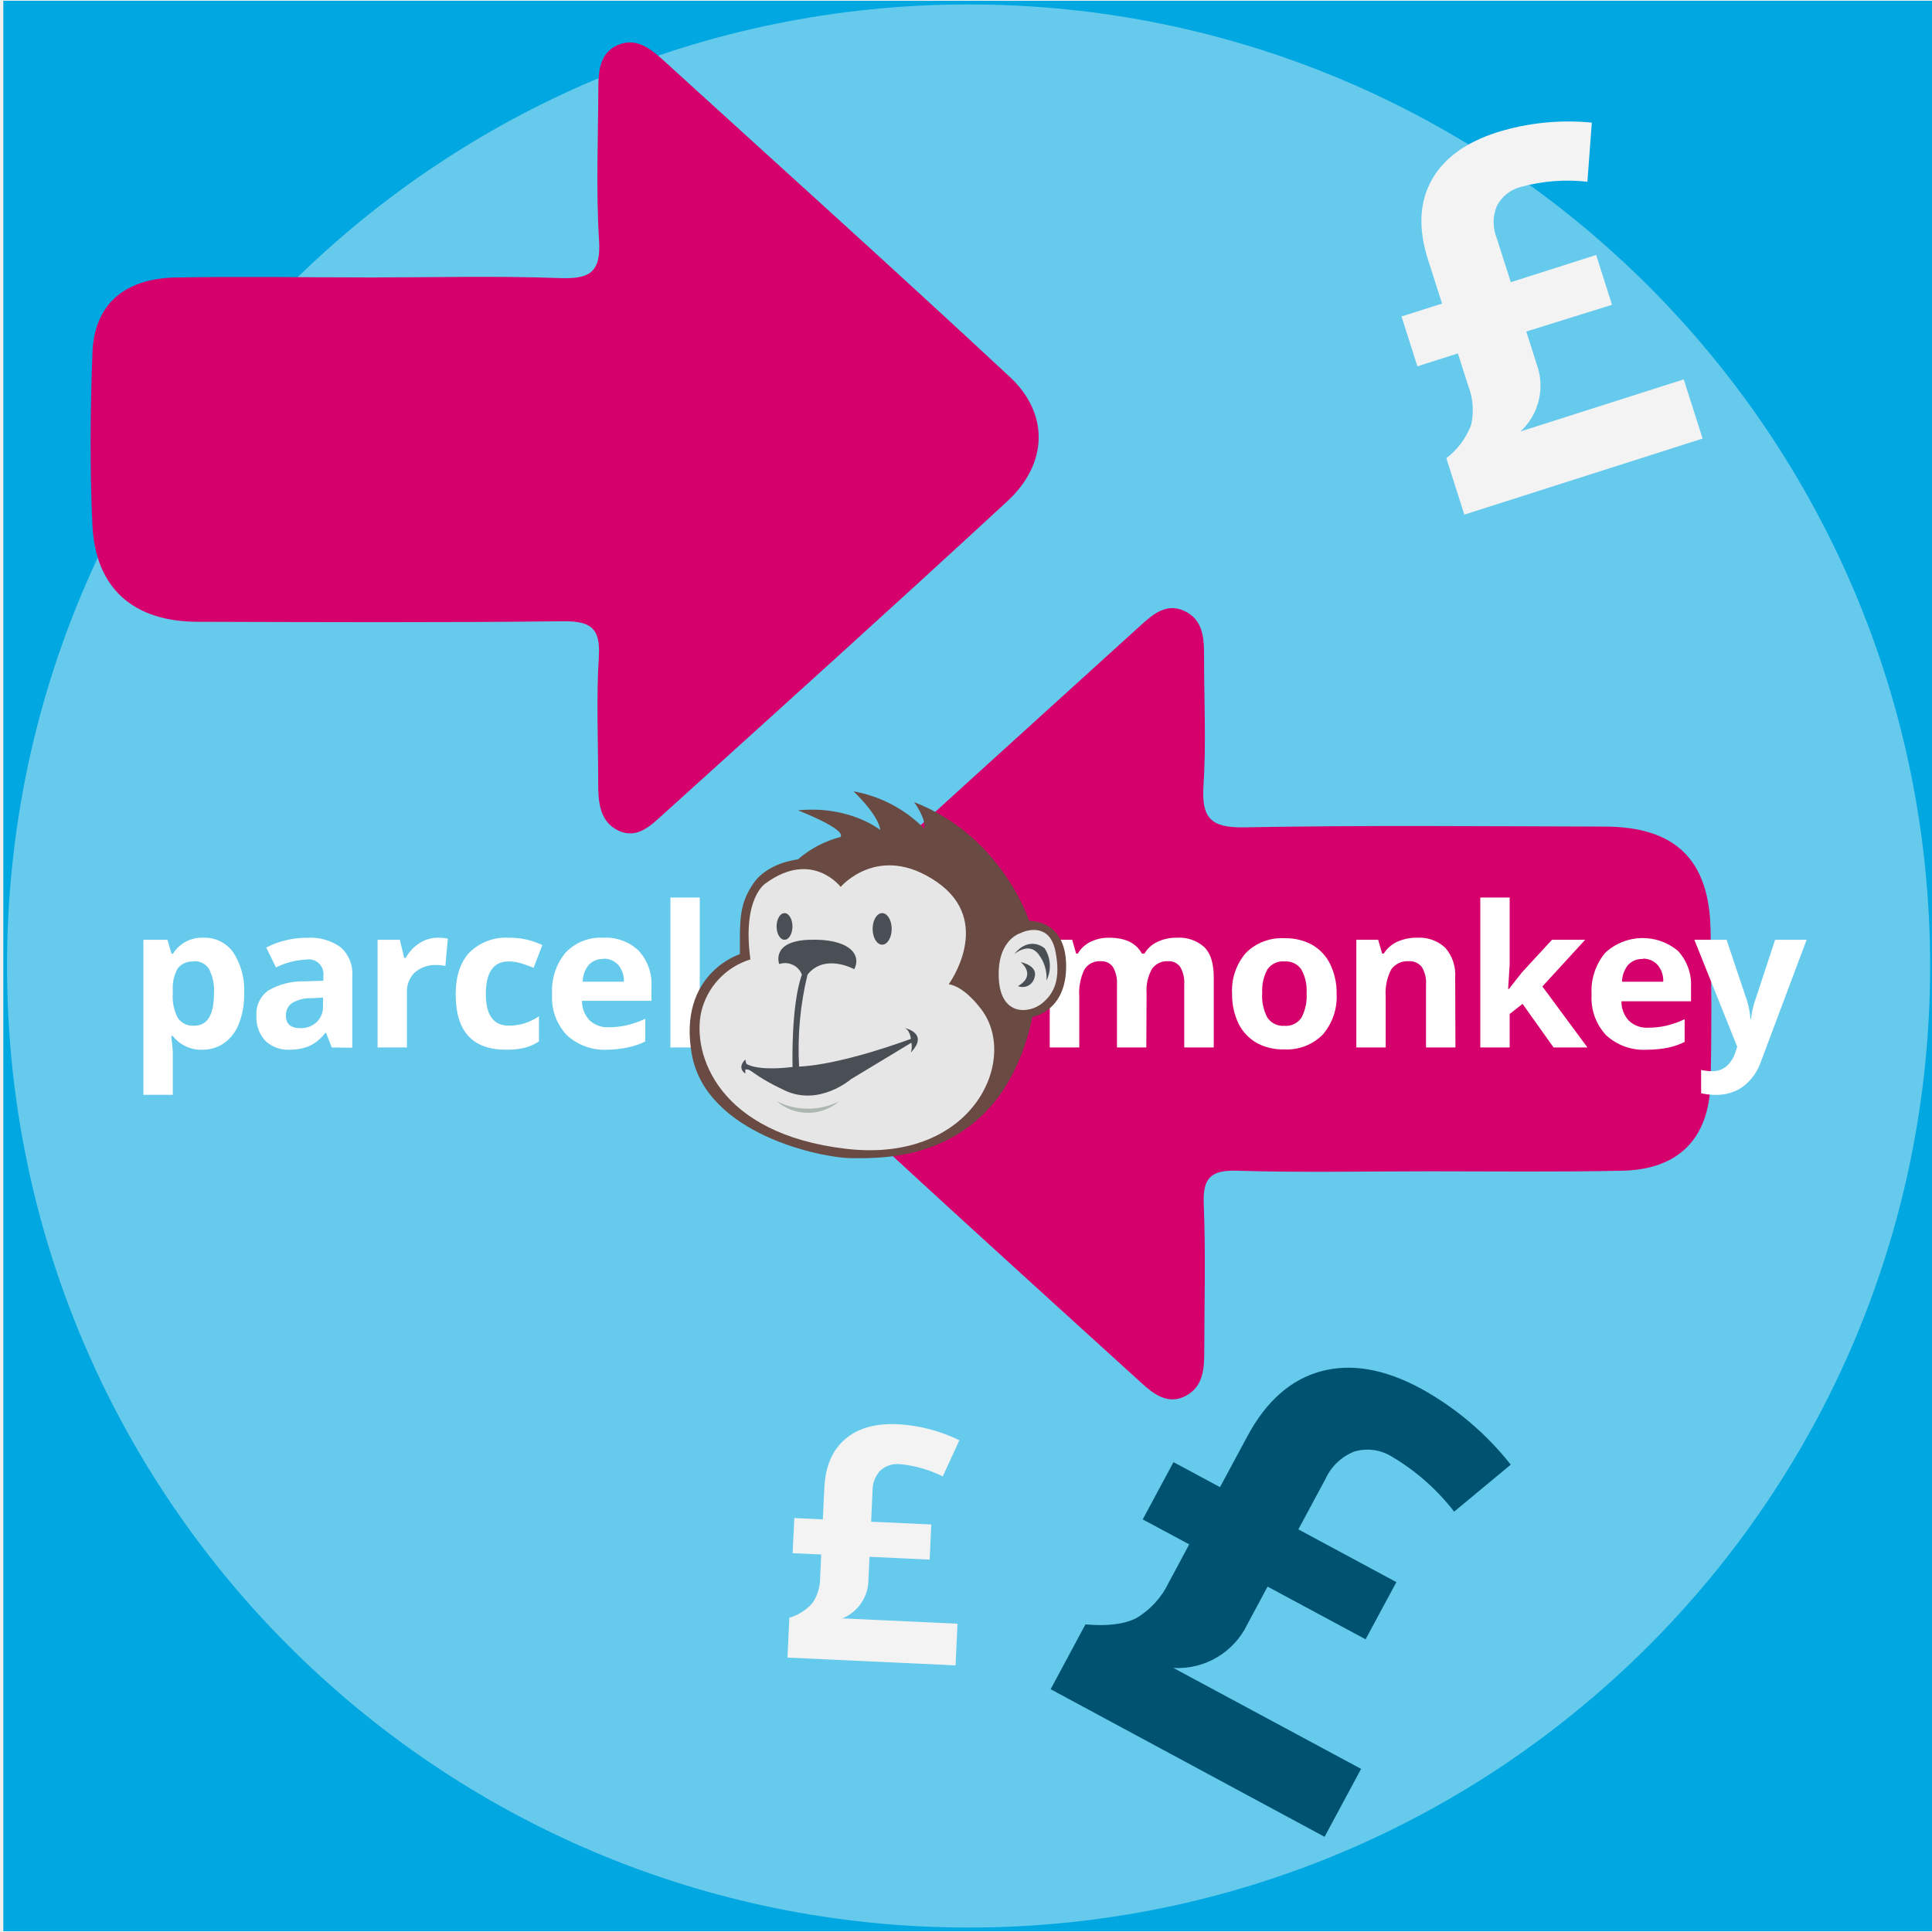
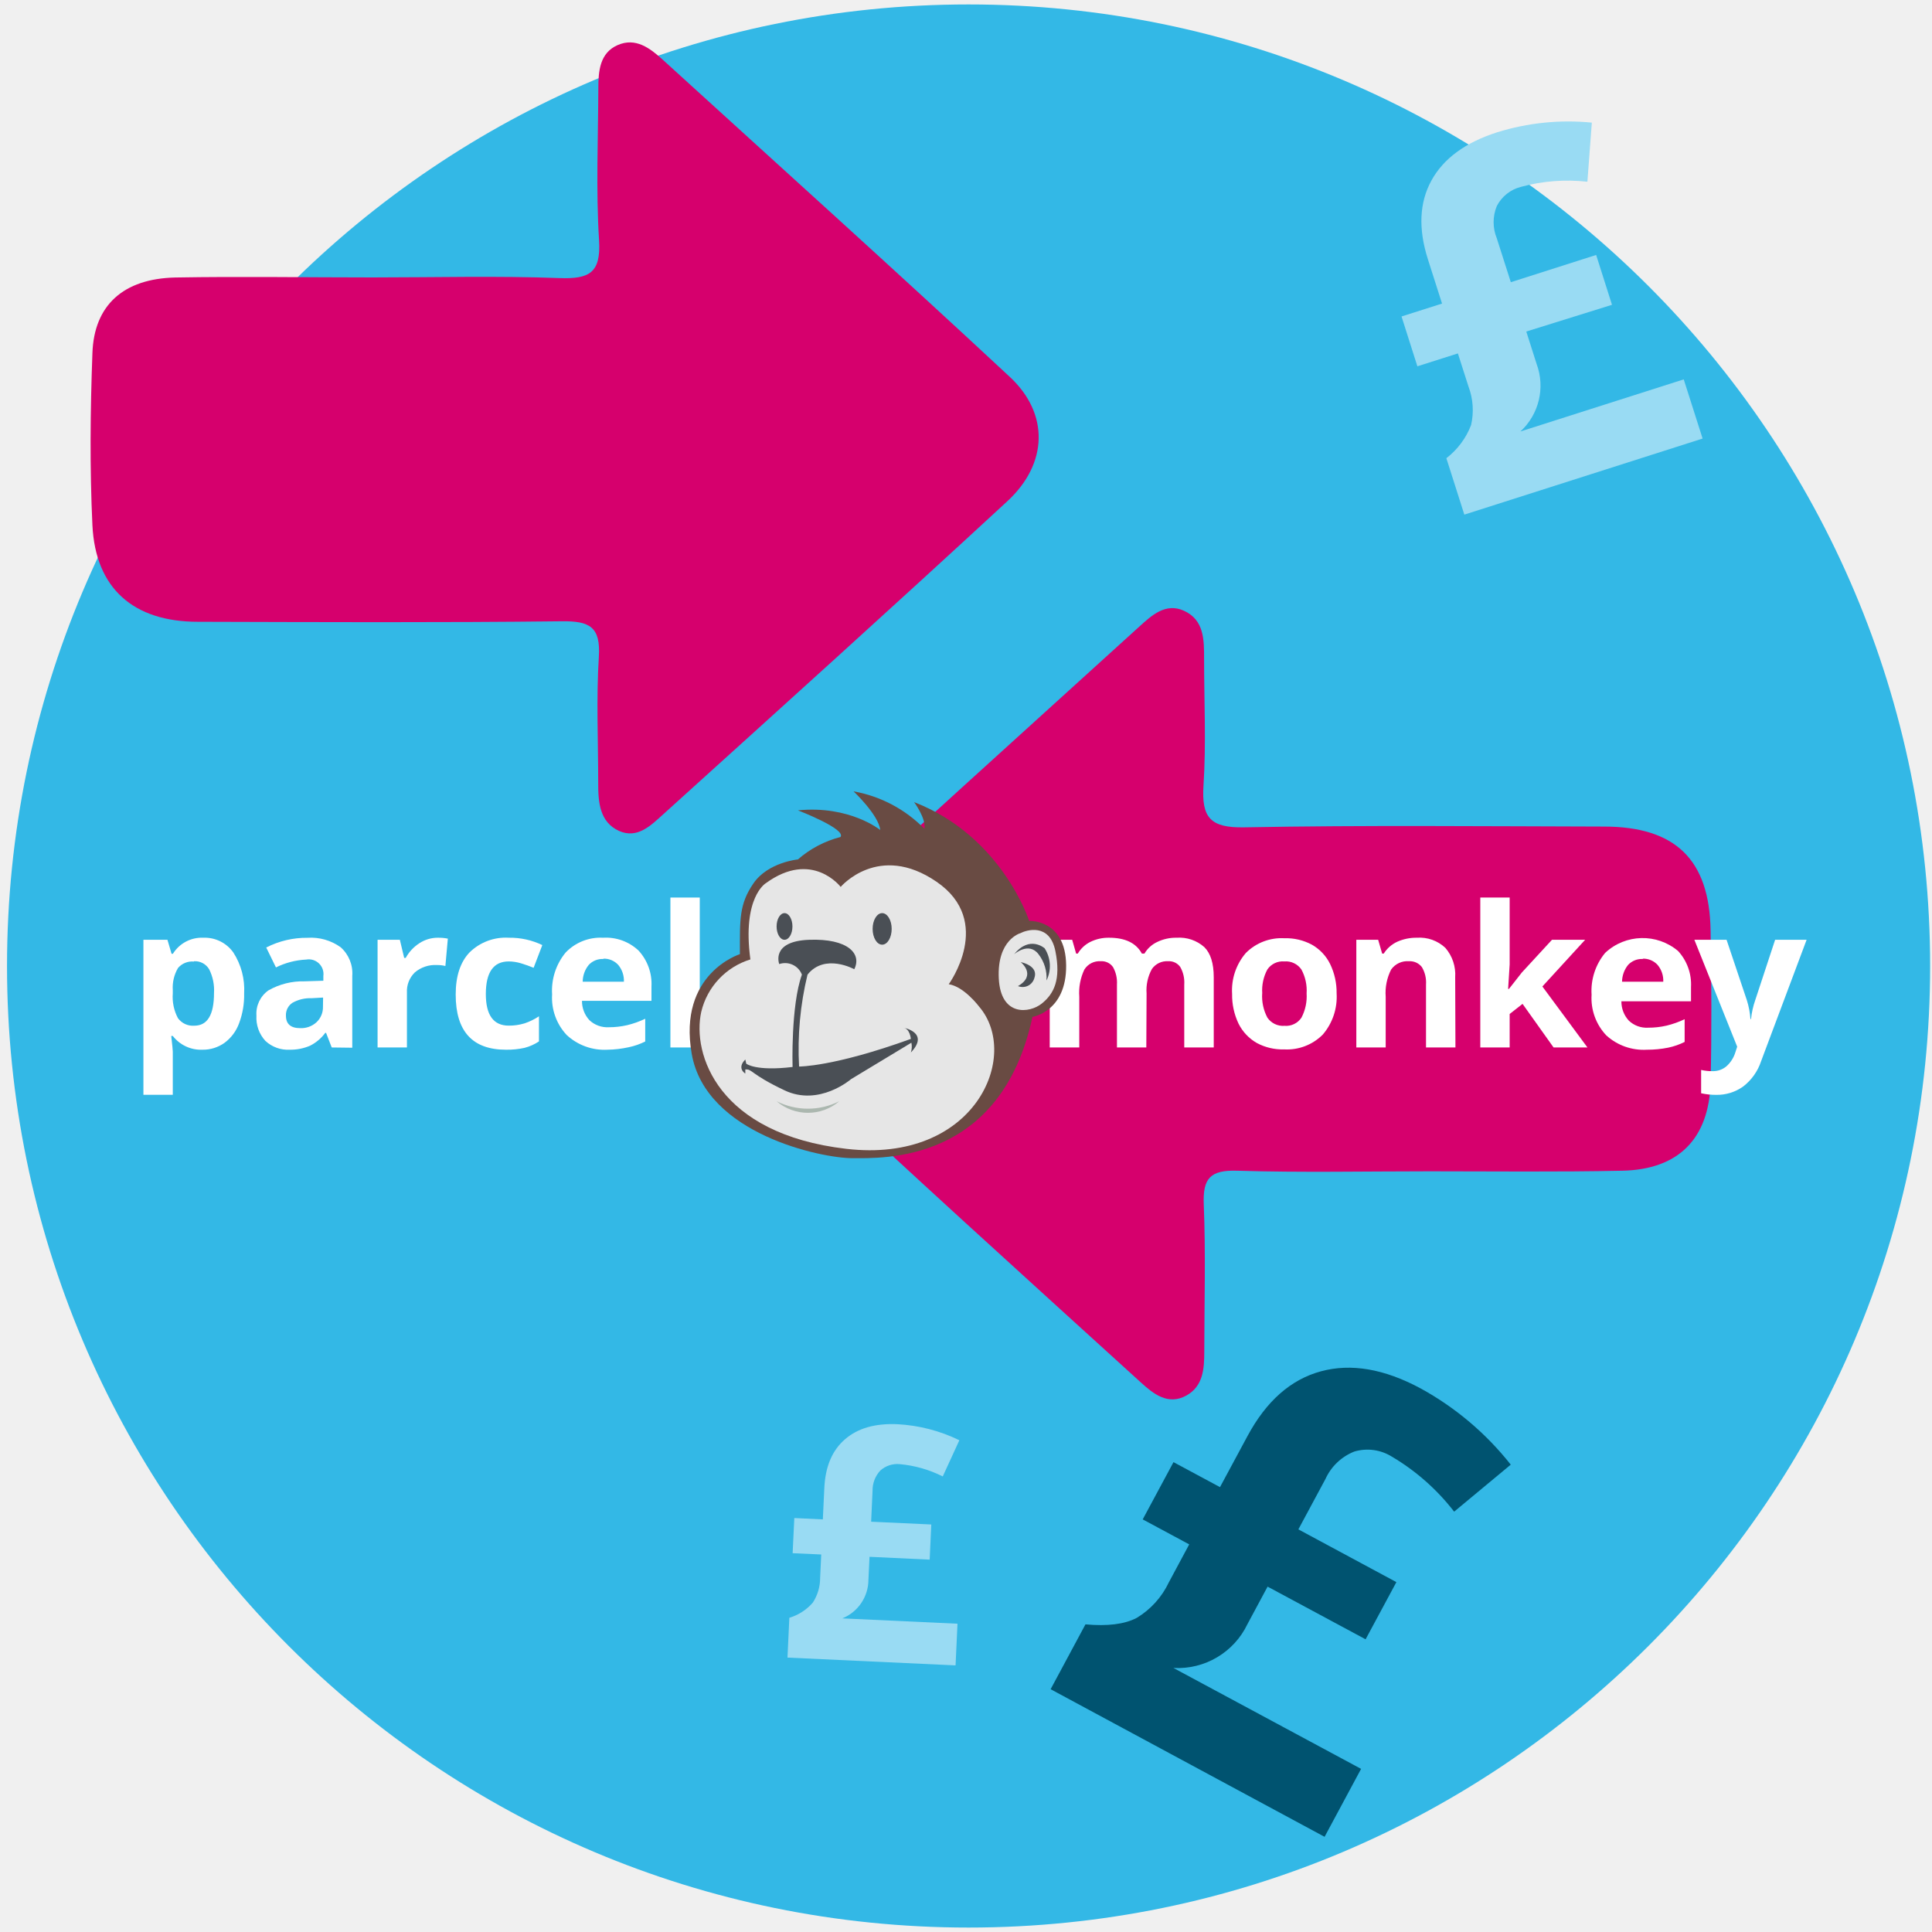
<svg xmlns="http://www.w3.org/2000/svg" viewBox="0 0 300 300">
  <defs>
-     <style>.a{fill:#00a7e1;}.b{fill:#66caec;}.c{fill:#d6006d;}.d{fill:#fff;}.e{fill:#694b43;}.f{fill:#e6e6e6;}.g{fill:#4a4f55;}.h{fill:#abb7af;}.i{fill:#005370;}.j{fill:#f3f3f3;}</style>
+     <style>.a{fill:none;}.b{fill:#33b8e6;}.c{fill:#d6006d;}.d{fill:#fff;}.e{fill:#694b43;}.f{fill:#e6e6e6;}.g{fill:#4a4f55;}.h{fill:#abb7af;}.i{fill:#005370;}.j{fill:#99dbf3;}</style>
  </defs>
  <rect class="a" x="0.52" y="0.12" width="299.76" height="299.76" />
  <circle class="b" cx="150.4" cy="150" r="149.31" />
  <path class="c" d="M222,181.88c-10,0-19.93.21-29.89-.09-4.17-.13-5.36,1.16-5.19,5.25.31,7.59.09,15.2.08,22.8,0,2.67-.15,5.41-2.8,6.87-2.83,1.55-5.11-.28-7-2-18.23-16.58-36.51-33.1-54.49-50-5.54-5.19-5.38-13,.22-18.16,17.86-16.59,36-32.91,54-49.27,1.89-1.71,4.06-3.74,6.92-2.44,3.15,1.44,3.12,4.54,3.12,7.46,0,6.55.33,13.13-.09,19.65-.33,5,1.05,6.62,6.33,6.52,18.61-.35,37.23-.16,55.84-.12,11.1,0,16.39,5.12,16.57,16.13.13,7.86.19,15.73,0,23.59-.24,8.76-5,13.55-13.75,13.72C241.89,182,231.93,181.88,222,181.88Z" />
  <path class="c" d="M57.81,43.08c9.69,0,19.38-.26,29.05.1,4.65.17,6.48-.79,6.16-5.9-.49-7.83-.14-15.7-.11-23.56,0-2.66.21-5.5,3-6.72s5,.46,7,2.27c18,16.4,36.09,32.68,53.91,49.27,6.12,5.71,5.91,13.46-.39,19.28-17.68,16.34-35.57,32.46-53.43,48.61-1.9,1.71-4,3.88-6.89,2.59-3-1.38-3.23-4.45-3.22-7.42,0-6.54-.31-13.11.1-19.63.29-4.63-1.44-5.55-5.72-5.5-18.85.22-37.7.13-56.55.08-10,0-15.9-5.19-16.37-15-.42-8.88-.33-17.81,0-26.7.25-7.46,4.81-11.58,12.87-11.76C37.39,42.91,47.6,43.08,57.81,43.08Z" />
  <path class="d" d="M31.45,163a5.54,5.54,0,0,1-4.62-2.14h-.24q.24,2.1.24,2.43V170H22.27V145.93H26l.64,2.17h.21a5.28,5.28,0,0,1,4.74-2.49,5.44,5.44,0,0,1,4.64,2.29,10.59,10.59,0,0,1,1.68,6.36,12.37,12.37,0,0,1-.79,4.65,6.54,6.54,0,0,1-2.23,3A5.74,5.74,0,0,1,31.45,163Zm-1.34-13.69a2.89,2.89,0,0,0-2.47,1,6,6,0,0,0-.81,3.44v.49a7.07,7.07,0,0,0,.8,3.86,2.87,2.87,0,0,0,2.54,1.17q3.06,0,3.06-5.06a7.24,7.24,0,0,0-.75-3.7A2.56,2.56,0,0,0,30.11,149.26Z" />
  <path class="d" d="M51.51,162.65l-.88-2.27h-.12a6.7,6.7,0,0,1-2.37,2A7.71,7.71,0,0,1,45,163a5.15,5.15,0,0,1-3.79-1.37,5.31,5.31,0,0,1-1.39-3.92,4.42,4.42,0,0,1,1.87-3.93,10.79,10.79,0,0,1,5.61-1.4l2.91-.09v-.73A2.28,2.28,0,0,0,47.56,149a11.89,11.89,0,0,0-4.71,1.22l-1.51-3.09a13.7,13.7,0,0,1,6.4-1.51,7.93,7.93,0,0,1,5.16,1.47,5.41,5.41,0,0,1,1.8,4.46v11.14Zm-1.34-7.75L48.4,155a5.63,5.63,0,0,0-3,.72,2.26,2.26,0,0,0-1,2c0,1.28.74,1.93,2.21,1.93a3.52,3.52,0,0,0,2.54-.92,3.19,3.19,0,0,0,1-2.42Z" />
  <path class="d" d="M68,145.61a7.36,7.36,0,0,1,1.54.14L69.16,150a5.16,5.16,0,0,0-1.34-.15A4.85,4.85,0,0,0,64.41,151a4.06,4.06,0,0,0-1.22,3.14v8.51H58.63V145.93h3.46l.67,2.81H63a6.3,6.3,0,0,1,2.11-2.27A5.2,5.2,0,0,1,68,145.61Z" />
  <path class="d" d="M78.57,163q-7.81,0-7.81-8.57,0-4.26,2.13-6.52A8,8,0,0,1,79,145.61a11.6,11.6,0,0,1,5.21,1.14l-1.35,3.53a20.39,20.39,0,0,0-2-.71,6.66,6.66,0,0,0-1.86-.28q-3.56,0-3.56,5.06,0,4.91,3.56,4.91a8.27,8.27,0,0,0,2.44-.35,9.34,9.34,0,0,0,2.25-1.1v3.9a7.4,7.4,0,0,1-2.24,1A12.51,12.51,0,0,1,78.57,163Z" />
  <path class="d" d="M94.33,163A8.62,8.62,0,0,1,88,160.72a8.45,8.45,0,0,1-2.27-6.31,9.29,9.29,0,0,1,2.1-6.5,7.49,7.49,0,0,1,5.81-2.3,7.37,7.37,0,0,1,5.52,2,7.64,7.64,0,0,1,2,5.58v2.22H90.37a4.36,4.36,0,0,0,1.15,3,4.06,4.06,0,0,0,3,1.1,12.53,12.53,0,0,0,2.86-.32,14,14,0,0,0,2.81-1v3.53a10.41,10.41,0,0,1-2.55.89A16.55,16.55,0,0,1,94.33,163Zm-.64-14.09a2.9,2.9,0,0,0-2.27.92,4.17,4.17,0,0,0-.94,2.61h6.4a3.83,3.83,0,0,0-.88-2.61A3,3,0,0,0,93.69,148.86Z" />
  <path class="d" d="M108.66,162.65H104.1V139.37h4.56Z" />
  <path class="d" d="M178,162.65h-4.56v-9.77a4.94,4.94,0,0,0-.61-2.71,2.14,2.14,0,0,0-1.91-.91,2.76,2.76,0,0,0-2.54,1.29,8.43,8.43,0,0,0-.79,4.23v7.87H163V145.93h3.49l.61,2.14h.26a4.72,4.72,0,0,1,1.94-1.81,6.37,6.37,0,0,1,2.92-.65q3.75,0,5.09,2.46h.4a4.53,4.53,0,0,1,2-1.81,6.63,6.63,0,0,1,3-.65,5.84,5.84,0,0,1,4.3,1.46q1.46,1.45,1.46,4.68v10.9h-4.58v-9.77a4.85,4.85,0,0,0-.61-2.71,2.13,2.13,0,0,0-1.9-.91,2.84,2.84,0,0,0-2.51,1.2,6.82,6.82,0,0,0-.83,3.8Z" />
  <path class="d" d="M207.55,154.26a9,9,0,0,1-2.15,6.39,7.84,7.84,0,0,1-6,2.3,8.42,8.42,0,0,1-4.25-1,7.09,7.09,0,0,1-2.83-3,10.3,10.3,0,0,1-1-4.61,8.91,8.91,0,0,1,2.14-6.37,7.83,7.83,0,0,1,6-2.28,8.42,8.42,0,0,1,4.25,1,7,7,0,0,1,2.83,3A10.15,10.15,0,0,1,207.55,154.26Zm-11.56,0a7.07,7.07,0,0,0,.81,3.76,2.94,2.94,0,0,0,2.66,1.27,2.87,2.87,0,0,0,2.63-1.27,7.13,7.13,0,0,0,.8-3.76,6.85,6.85,0,0,0-.81-3.72,2.92,2.92,0,0,0-2.65-1.25,2.89,2.89,0,0,0-2.63,1.24A6.86,6.86,0,0,0,196,154.26Z" />
  <path class="d" d="M226,162.65h-4.57v-9.77a4.67,4.67,0,0,0-.64-2.71,2.35,2.35,0,0,0-2-.91,3.09,3.09,0,0,0-2.77,1.28,8,8,0,0,0-.85,4.24v7.87h-4.56V145.93H214l.62,2.14h.25a4.88,4.88,0,0,1,2.1-1.84,7.22,7.22,0,0,1,3.05-.62,5.83,5.83,0,0,1,4.42,1.58,6.32,6.32,0,0,1,1.52,4.56Z" />
  <path class="d" d="M234.31,153.56l2-2.55,4.68-5.08h5.15l-6.64,7.25,7,9.47h-5.26l-4.82-6.77-2,1.57v5.2h-4.56V139.37h4.56v10.39l-.24,3.8Z" />
  <path class="d" d="M255.73,163a8.6,8.6,0,0,1-6.31-2.23,8.41,8.41,0,0,1-2.28-6.31,9.25,9.25,0,0,1,2.11-6.5,8.52,8.52,0,0,1,11.33-.28,7.68,7.68,0,0,1,2,5.58v2.22H251.77a4.36,4.36,0,0,0,1.15,3,4,4,0,0,0,3,1.1,12.53,12.53,0,0,0,2.86-.32,14.22,14.22,0,0,0,2.81-1v3.53a10.49,10.49,0,0,1-2.56.89A16.44,16.44,0,0,1,255.73,163Zm-.64-14.09a2.92,2.92,0,0,0-2.28.92,4.23,4.23,0,0,0-.94,2.61h6.4a3.78,3.78,0,0,0-.88-2.61A3,3,0,0,0,255.09,148.86Z" />
  <path class="d" d="M263.1,145.93h5l3.16,9.41a12.9,12.9,0,0,1,.55,2.9h.09a12.65,12.65,0,0,1,.64-2.9l3.1-9.41h4.89l-7.07,18.86a8.19,8.19,0,0,1-2.78,3.92,7,7,0,0,1-4.21,1.3,10.57,10.57,0,0,1-2.32-.25v-3.62a7.83,7.83,0,0,0,1.8.19,3.2,3.2,0,0,0,2.11-.74,4.76,4.76,0,0,0,1.42-2.23l.27-.83Z" />
  <path class="e" d="M159.81,143s-4.21-13.15-17.87-18.45c0,0,1.89,2.54,1.6,4.14a20.44,20.44,0,0,0-11-5.81s3.92,3.7,4.14,6c0,0-4.72-3.85-12.78-3.05,0,0,7.55,2.9,6.61,4.14a16.12,16.12,0,0,0-6.61,3.48s-4.65.44-6.9,3.71-2.11,5.64-2.11,11c0,0-9.66,3-7.48,15.48s20.19,16.2,24.91,16.2,23.1.87,28-21.94c0,0,5.3-.8,5.23-8S159.81,143,159.81,143Z" />
  <path class="f" d="M130.54,137.72s-4.43-5.81-11.62-.58c0,0-3.71,2.18-2.4,11.84a11.22,11.22,0,0,0-7.63,8.14c-1.45,6.53,2.55,18.95,22.52,21.27s27.16-14.45,20.63-22.08c0,0-2.33-3.12-4.72-3.48,0,0,7.11-9.74-1.89-15.91S130.54,137.72,130.54,137.72Z" />
  <ellipse class="g" cx="121.82" cy="143.86" rx="1.23" ry="2.07" />
  <ellipse class="g" cx="136.98" cy="144.24" rx="1.48" ry="2.45" />
  <path class="g" d="M121,149.7s-1.38-3.55,4.65-3.77,8.21,2.18,7,4.57c0,0-4.57-2.53-7.26.84a49.24,49.24,0,0,0-1.31,14.27s5.31.07,17.36-4.29c0,0-.14-1.59-1.16-1.74,0,0,4.14.73,1.16,3.85a2.94,2.94,0,0,0,.08-1.52l-9.37,5.66s-4.94,4.29-10.32,1.74-5-3.35-6.1-3.24v.63s-1.38-.8,0-2.18l.15.65s1.44,1.2,7.19.51c0,0-.29-9.51,1.45-14.34A2.8,2.8,0,0,0,121,149.7Z" />
  <path class="h" d="M120.59,171a7.48,7.48,0,0,0,9.73,0A10.81,10.81,0,0,1,120.59,171Z" />
  <path class="f" d="M158.43,144.91s-3.63,1-3.34,7,4.79,5.44,6.68,3.92,3-3.71,2.11-8.14S159.36,144.42,158.43,144.91Z" />
  <path class="g" d="M157.48,148.17s2.26-2,3.78,0a6,6,0,0,1,1.24,4.08,5.07,5.07,0,0,0-.29-5S159.9,145.18,157.48,148.17Z" />
  <path class="g" d="M158.5,149.4s2.54,2-.43,3.72a1.89,1.89,0,0,0,2.54-1.23C161.33,149.92,158.5,149.4,158.5,149.4Z" />
  <path class="i" d="M220.59,215.59a46,46,0,0,1,14,11.84l-8.79,7.3a34.23,34.23,0,0,0-9.65-8.53,7.18,7.18,0,0,0-5.84-.81,8.24,8.24,0,0,0-4.49,4.26l-4.21,7.83,15.22,8.19-4.78,8.88-15.22-8.18-3.12,5.81A12,12,0,0,1,182.21,259l29.14,15.67-5.67,10.55L163.14,262.3l5.41-10.07q5.14.47,7.95-1a12.85,12.85,0,0,0,5-5.53l3.16-5.89-7.22-3.88,4.78-8.89,7.22,3.88,4.26-7.91q4.38-8.16,11.4-10.07T220.59,215.59Z" />
  <path class="j" d="M139.35,221.15a24.91,24.91,0,0,1,9.62,2.49l-2.58,5.62a18.58,18.58,0,0,0-6.7-1.91,3.93,3.93,0,0,0-3,1,4.5,4.5,0,0,0-1.2,3.13l-.22,4.81,9.34.43-.25,5.46-9.34-.44-.17,3.56a6.5,6.5,0,0,1-4.05,6l17.88.83-.3,6.47-26.1-1.21.29-6.18a7.83,7.83,0,0,0,3.64-2.35,7,7,0,0,0,1.14-3.87l.17-3.61-4.44-.2.26-5.46,4.43.21.23-4.86c.15-3.34,1.22-5.86,3.21-7.58S135.88,221,139.35,221.15Z" />
  <path class="j" d="M232.48,20.54a37.24,37.24,0,0,1,14.7-1.5l-.69,9.18a27.5,27.5,0,0,0-10.33.8A5.81,5.81,0,0,0,232.42,32a6.6,6.6,0,0,0,0,5l2.18,6.82,13.25-4.23,2.46,7.74L237,51.48l1.61,5.05A9.67,9.67,0,0,1,236.09,67l25.36-8.09,2.93,9.19-37,11.81-2.79-8.76A11.82,11.82,0,0,0,228.43,66a10.38,10.38,0,0,0-.41-6l-1.64-5.12-6.29,2-2.46-7.74,6.29-2-2.2-6.89q-2.26-7.1.55-12.22T232.48,20.54Z" />
</svg>
